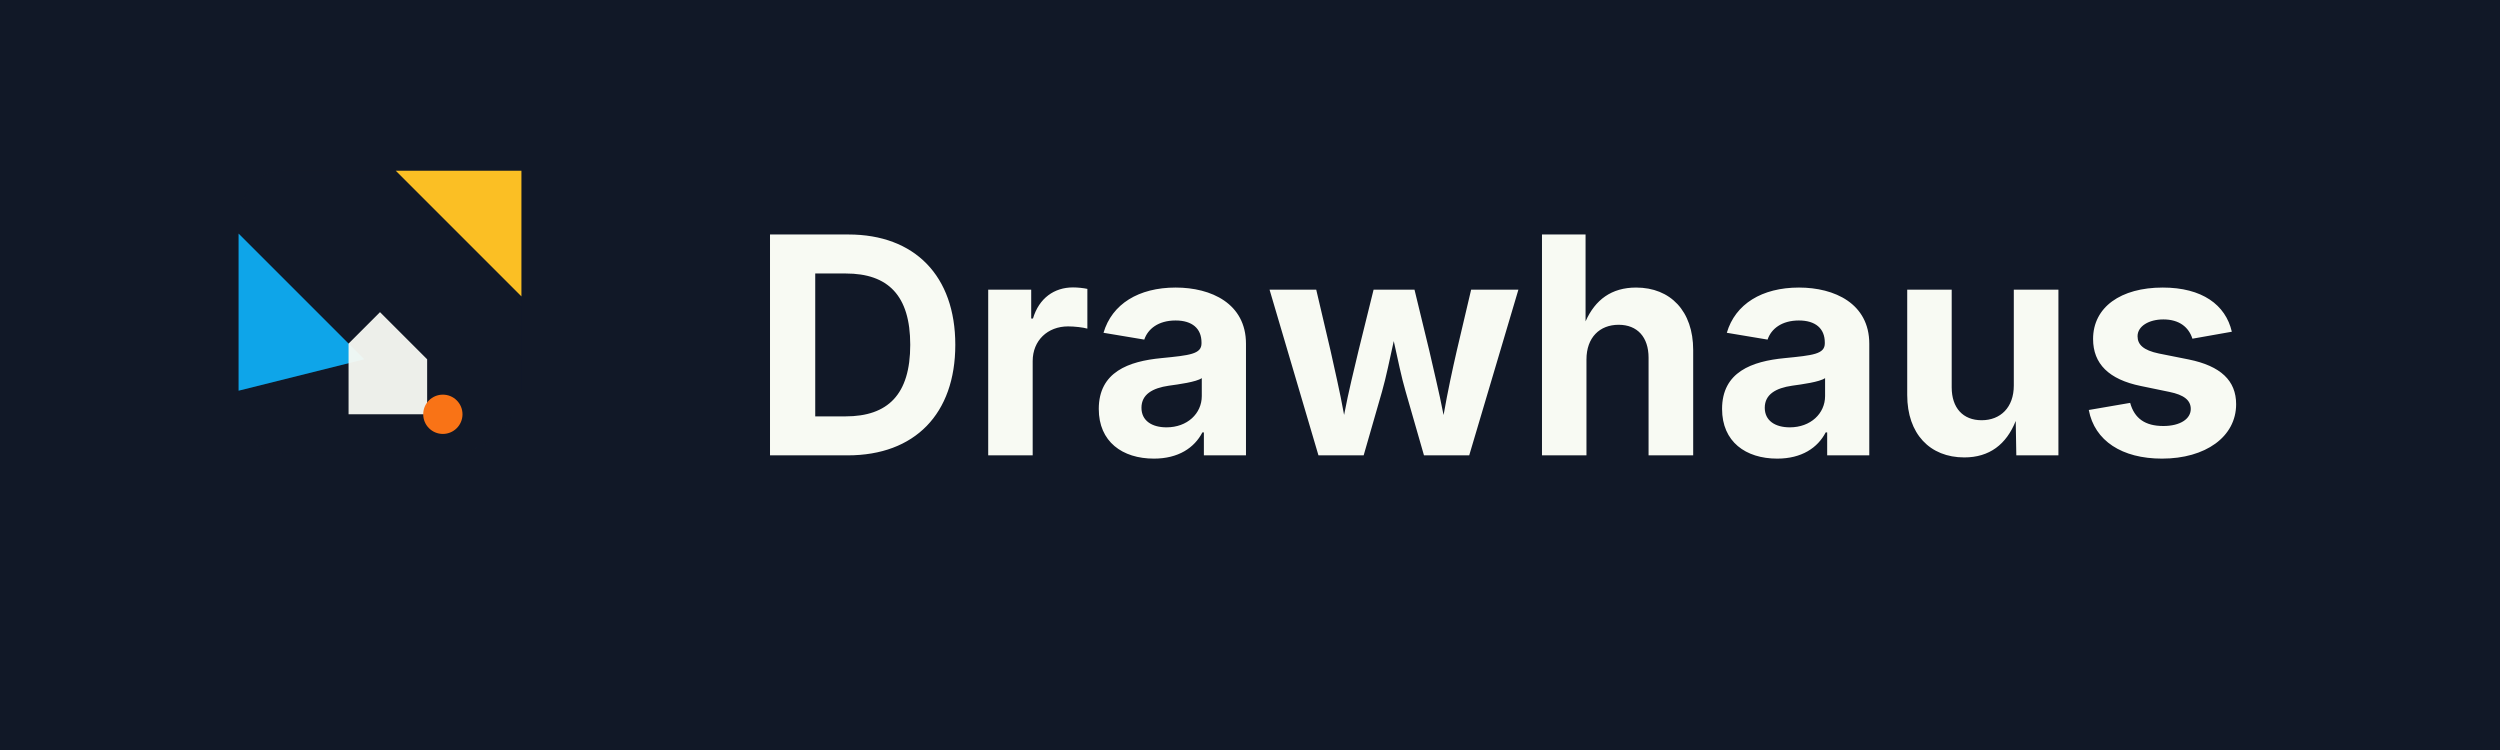
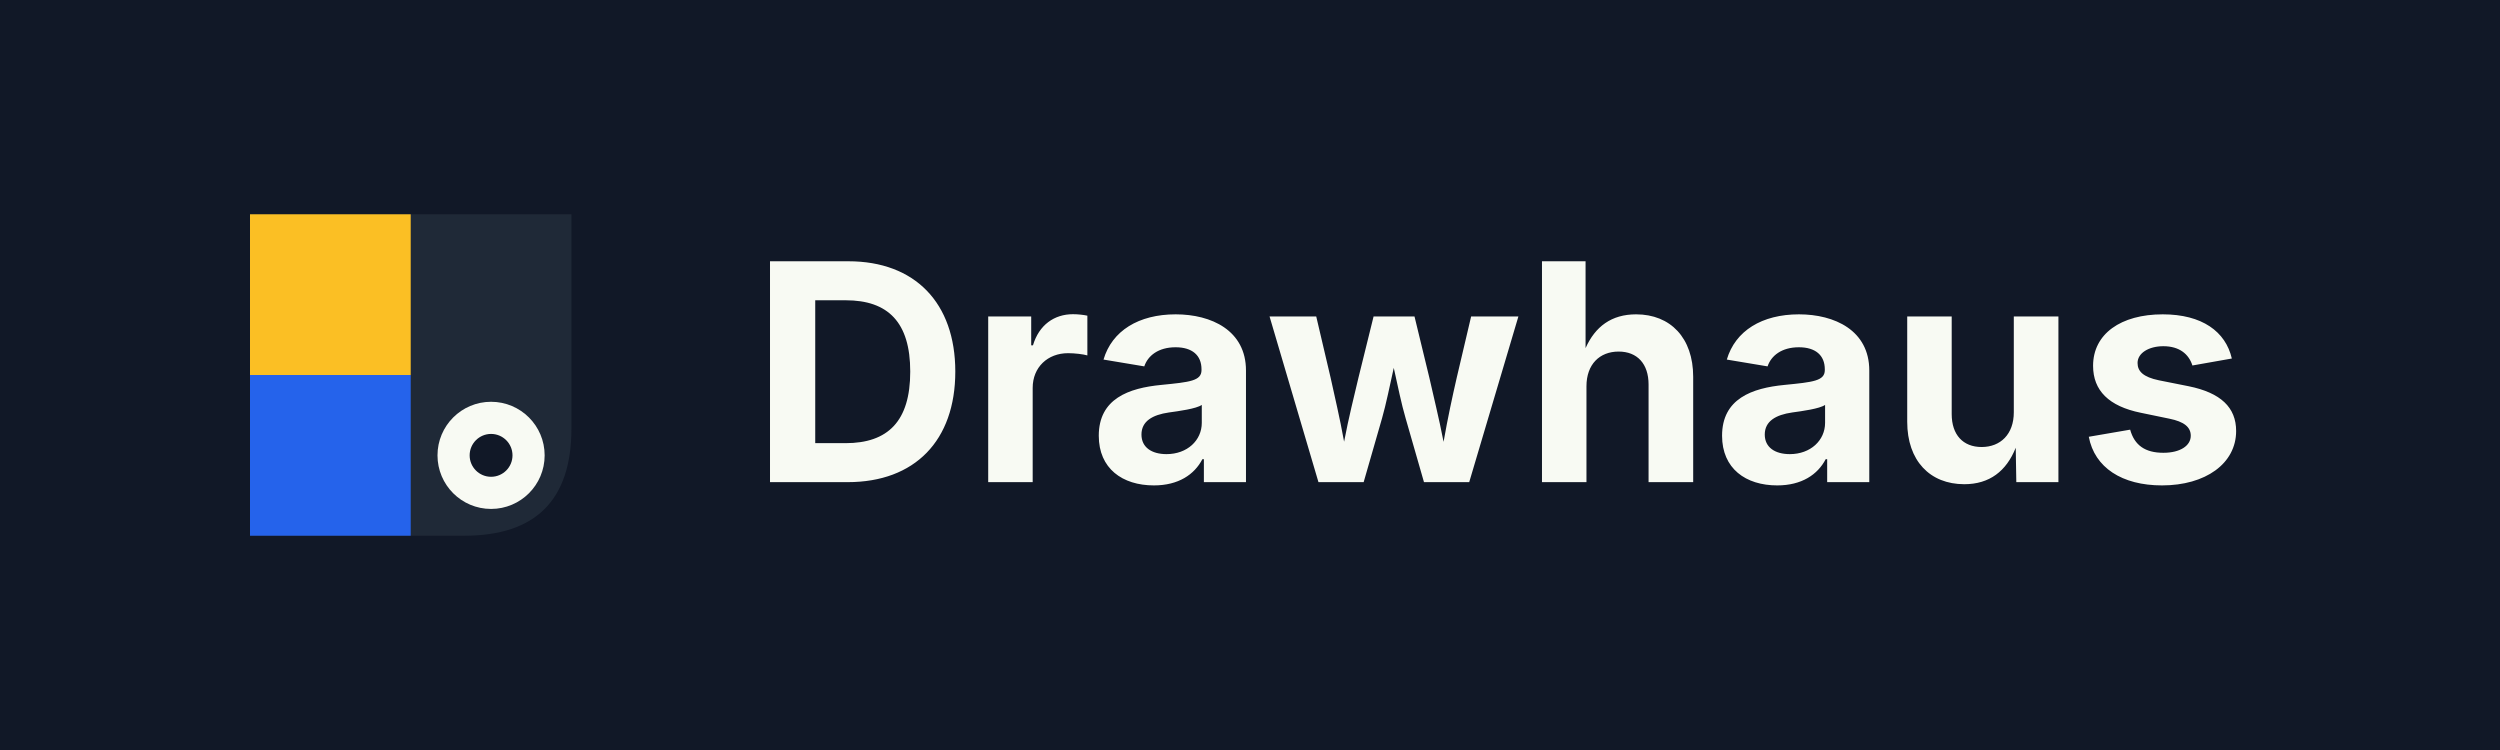
<svg xmlns="http://www.w3.org/2000/svg" width="1400" height="420" viewBox="0 0 1400 420">
  <rect width="1400" height="420" fill="#111827" />
-   <g transform="translate(72,34) scale(0.55)">
-     <svg width="512" height="512" viewBox="0 0 512 512">
-       <rect width="512" height="512" rx="112" fill="#111827" />
-       <path d="M160 112 H320 Q384 112 400 176 V336 Q384 400 320 400 H160 Q112 400 112 336 V176 Q112 112 160 112 Z" fill="#111827" opacity="0.92" />
-       <path d="M112 176 L240 304 L112 336 Z" fill="#0EA5E9" />
-       <path d="M272 112 L400 112 L400 240 Z" fill="#FBBF24" />
-       <path d="M224 288 L256 256 L304 304 V360 H224 Z" fill="#F8FAF3" opacity="0.95" />
-       <circle cx="320" cy="360" r="20" fill="#F97316" />
-     </svg>
+   <g transform="translate(80,60) scale(3)">
+     <path d="M20 20 L80 20 L80 60 Q80 80 60 80 L20 80 Z" fill="#1f2937" />
+     <path d="M20 20 L50 20 L50 50 L20 50 Z" fill="#FBBF24" />
+     <path d="M20 50 L50 50 L50 80 L20 80 Z" fill="#2563EB" />
+     <circle cx="65" cy="65" r="10" fill="#F8FAF3" />
+     <circle cx="65" cy="65" r="4" fill="#111827" />
  </g>
-   <text x="420" y="255" font-family="Sora, Inter, ui-sans-serif, system-ui" font-size="170" font-weight="700" fill="#F8FAF3">Drawhaus</text>
+   <text x="420" y="270" font-family="Sora, Inter, ui-sans-serif, system-ui" font-size="170" font-weight="700" fill="#F8FAF3">Drawhaus</text>
</svg>
